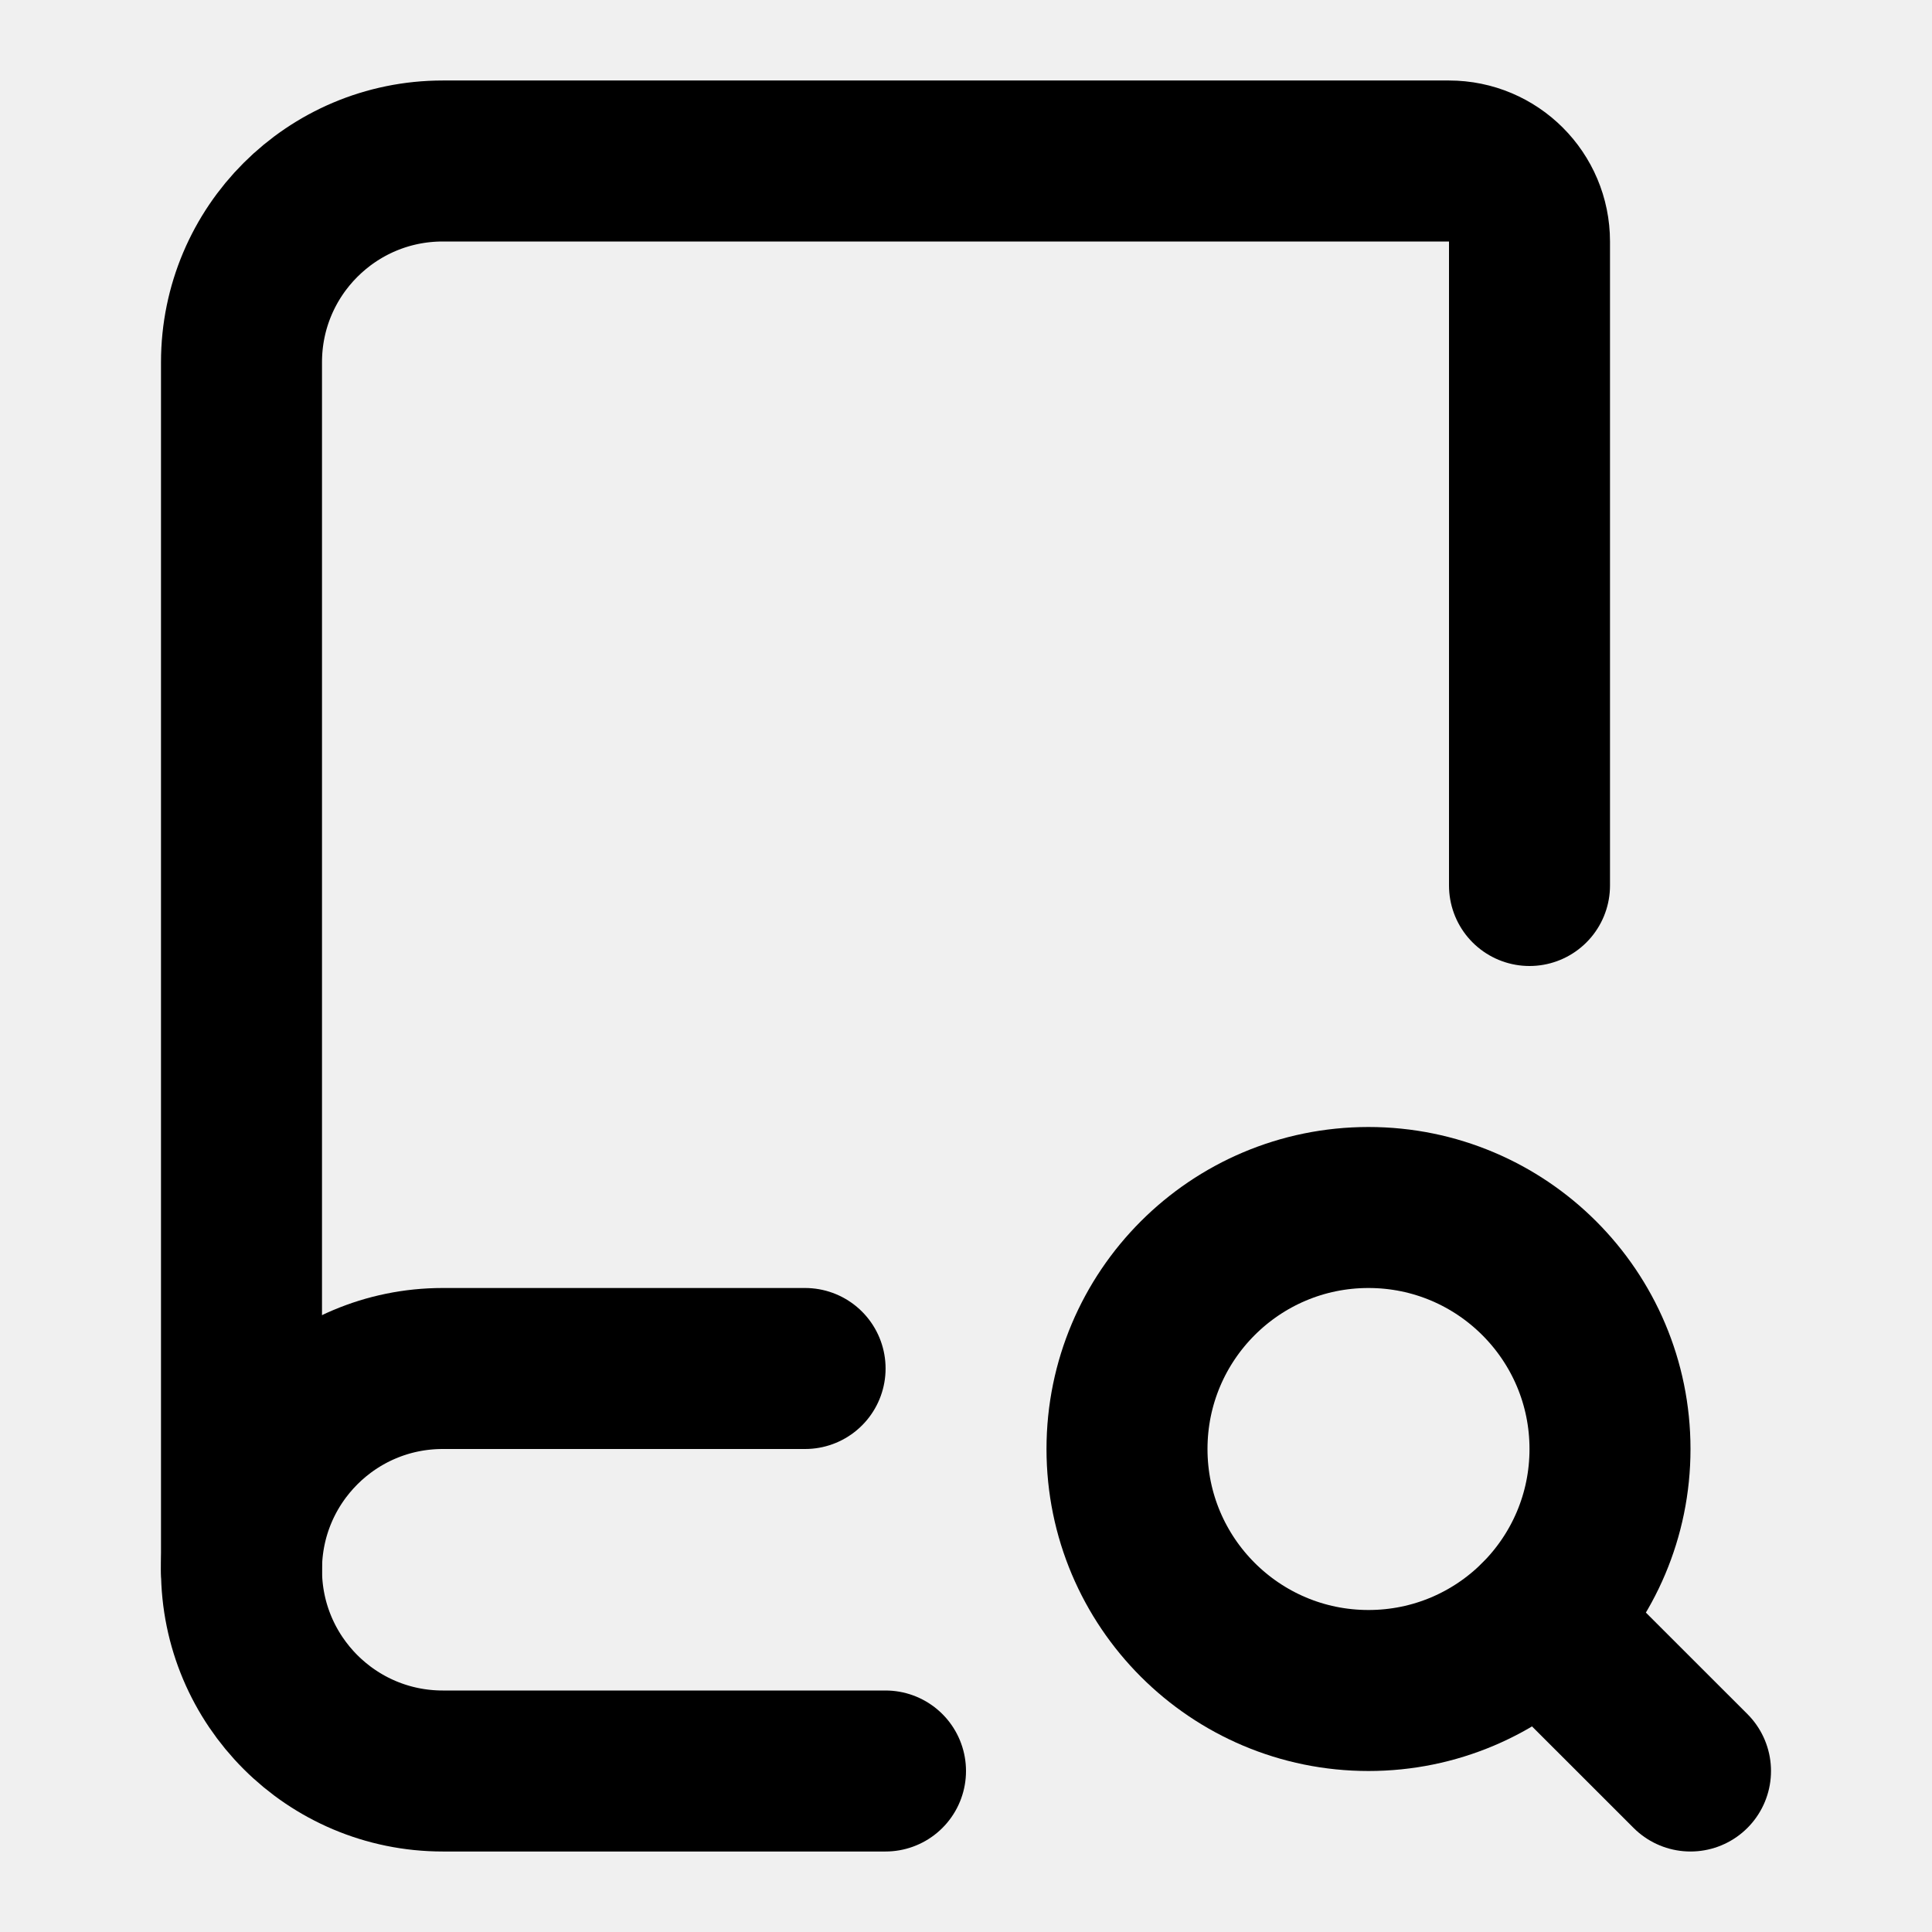
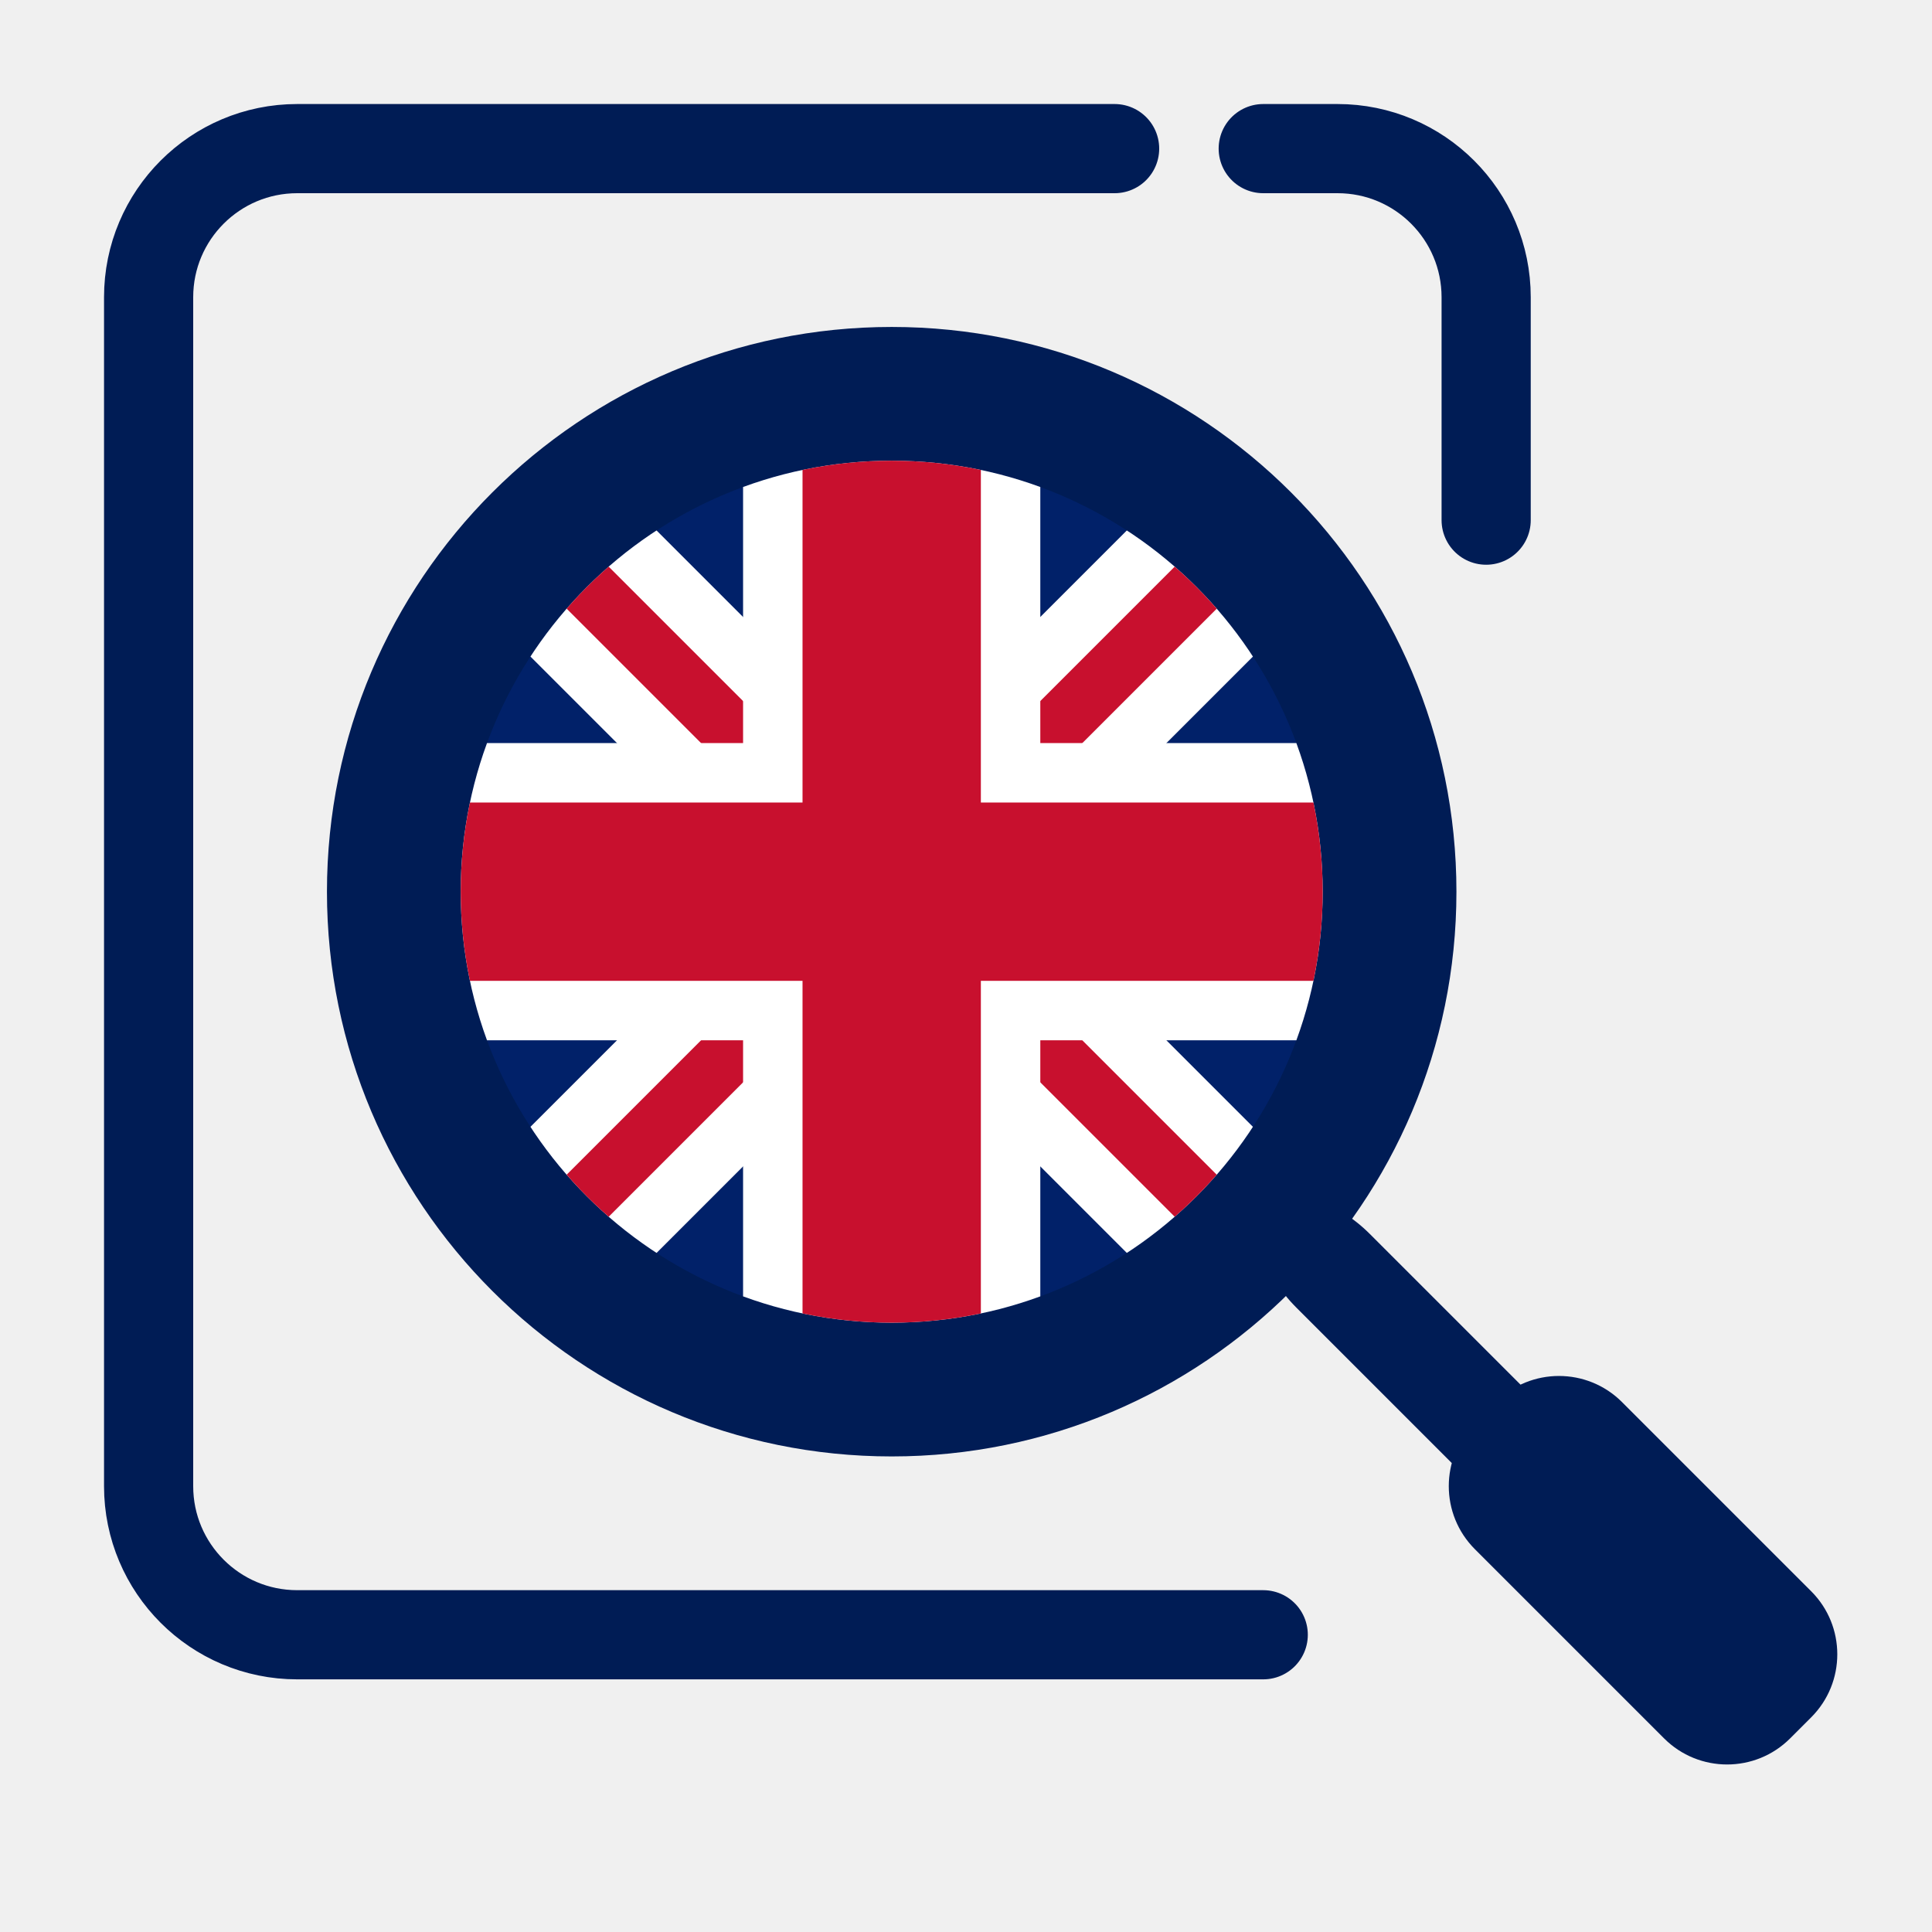
- <svg xmlns="http://www.w3.org/2000/svg" viewBox="0 0 24 24" fill="none" stroke="currentColor" stroke-width="2" stroke-linecap="round" stroke-linejoin="round">
-   <path d="M11 22H5.5a1 1 0 0 1 0-5h4.501" />
-   <path d="m21 22-1.879-1.878" />
-   <path d="M3 19.5v-15A2.5 2.5 0 0 1 5.5 2H18a1 1 0 0 1 1 1v8" />
-   <circle cx="17" cy="18" r="3" />
+ <svg xmlns="http://www.w3.org/2000/svg" viewBox="0 0 130 130">
+   <path d="M75,10 H20 A10,10 0 0 0 10,20 V100 A10,10 0 0 0 20,110 H85" fill="none" stroke="#001C55" stroke-width="6" stroke-linecap="round" />
+   <path d="M100,35 V20 A10,10 0 0 0 90,10 H85" fill="none" stroke="#001C55" stroke-width="6" stroke-linecap="round" />
+   <rect x="95" y="100" width="14" height="30" rx="6" ry="6" fill="#001C55" transform="rotate(-45 95 100)" />
+   <rect x="98" y="80" width="7" height="30" rx="6" ry="6" fill="#001C55" transform="rotate(-45 95 100)" />
+   <circle cx="60" cy="60" r="38" fill="#001C55" />
+   <clipPath id="circleClip">
+     <circle cx="60" cy="60" r="29" />
+   </clipPath>
+   <g clip-path="url(#circleClip)">
+     <rect x="18" y="18" width="84" height="84" fill="#012169" />
+     <path d="M18,18 L102,102 M102,18 L18,102" stroke="white" stroke-width="12" />
+     <path d="M18,18 L102,102 M102,18 L18,102" stroke="#C8102E" stroke-width="4" />
+     <path d="M60,18 V102 M18,60 H102" stroke="white" stroke-width="20" />
+     <path d="M60,18 V102 M18,60 H102" stroke="#C8102E" stroke-width="12" />
+   </g>
</svg>
